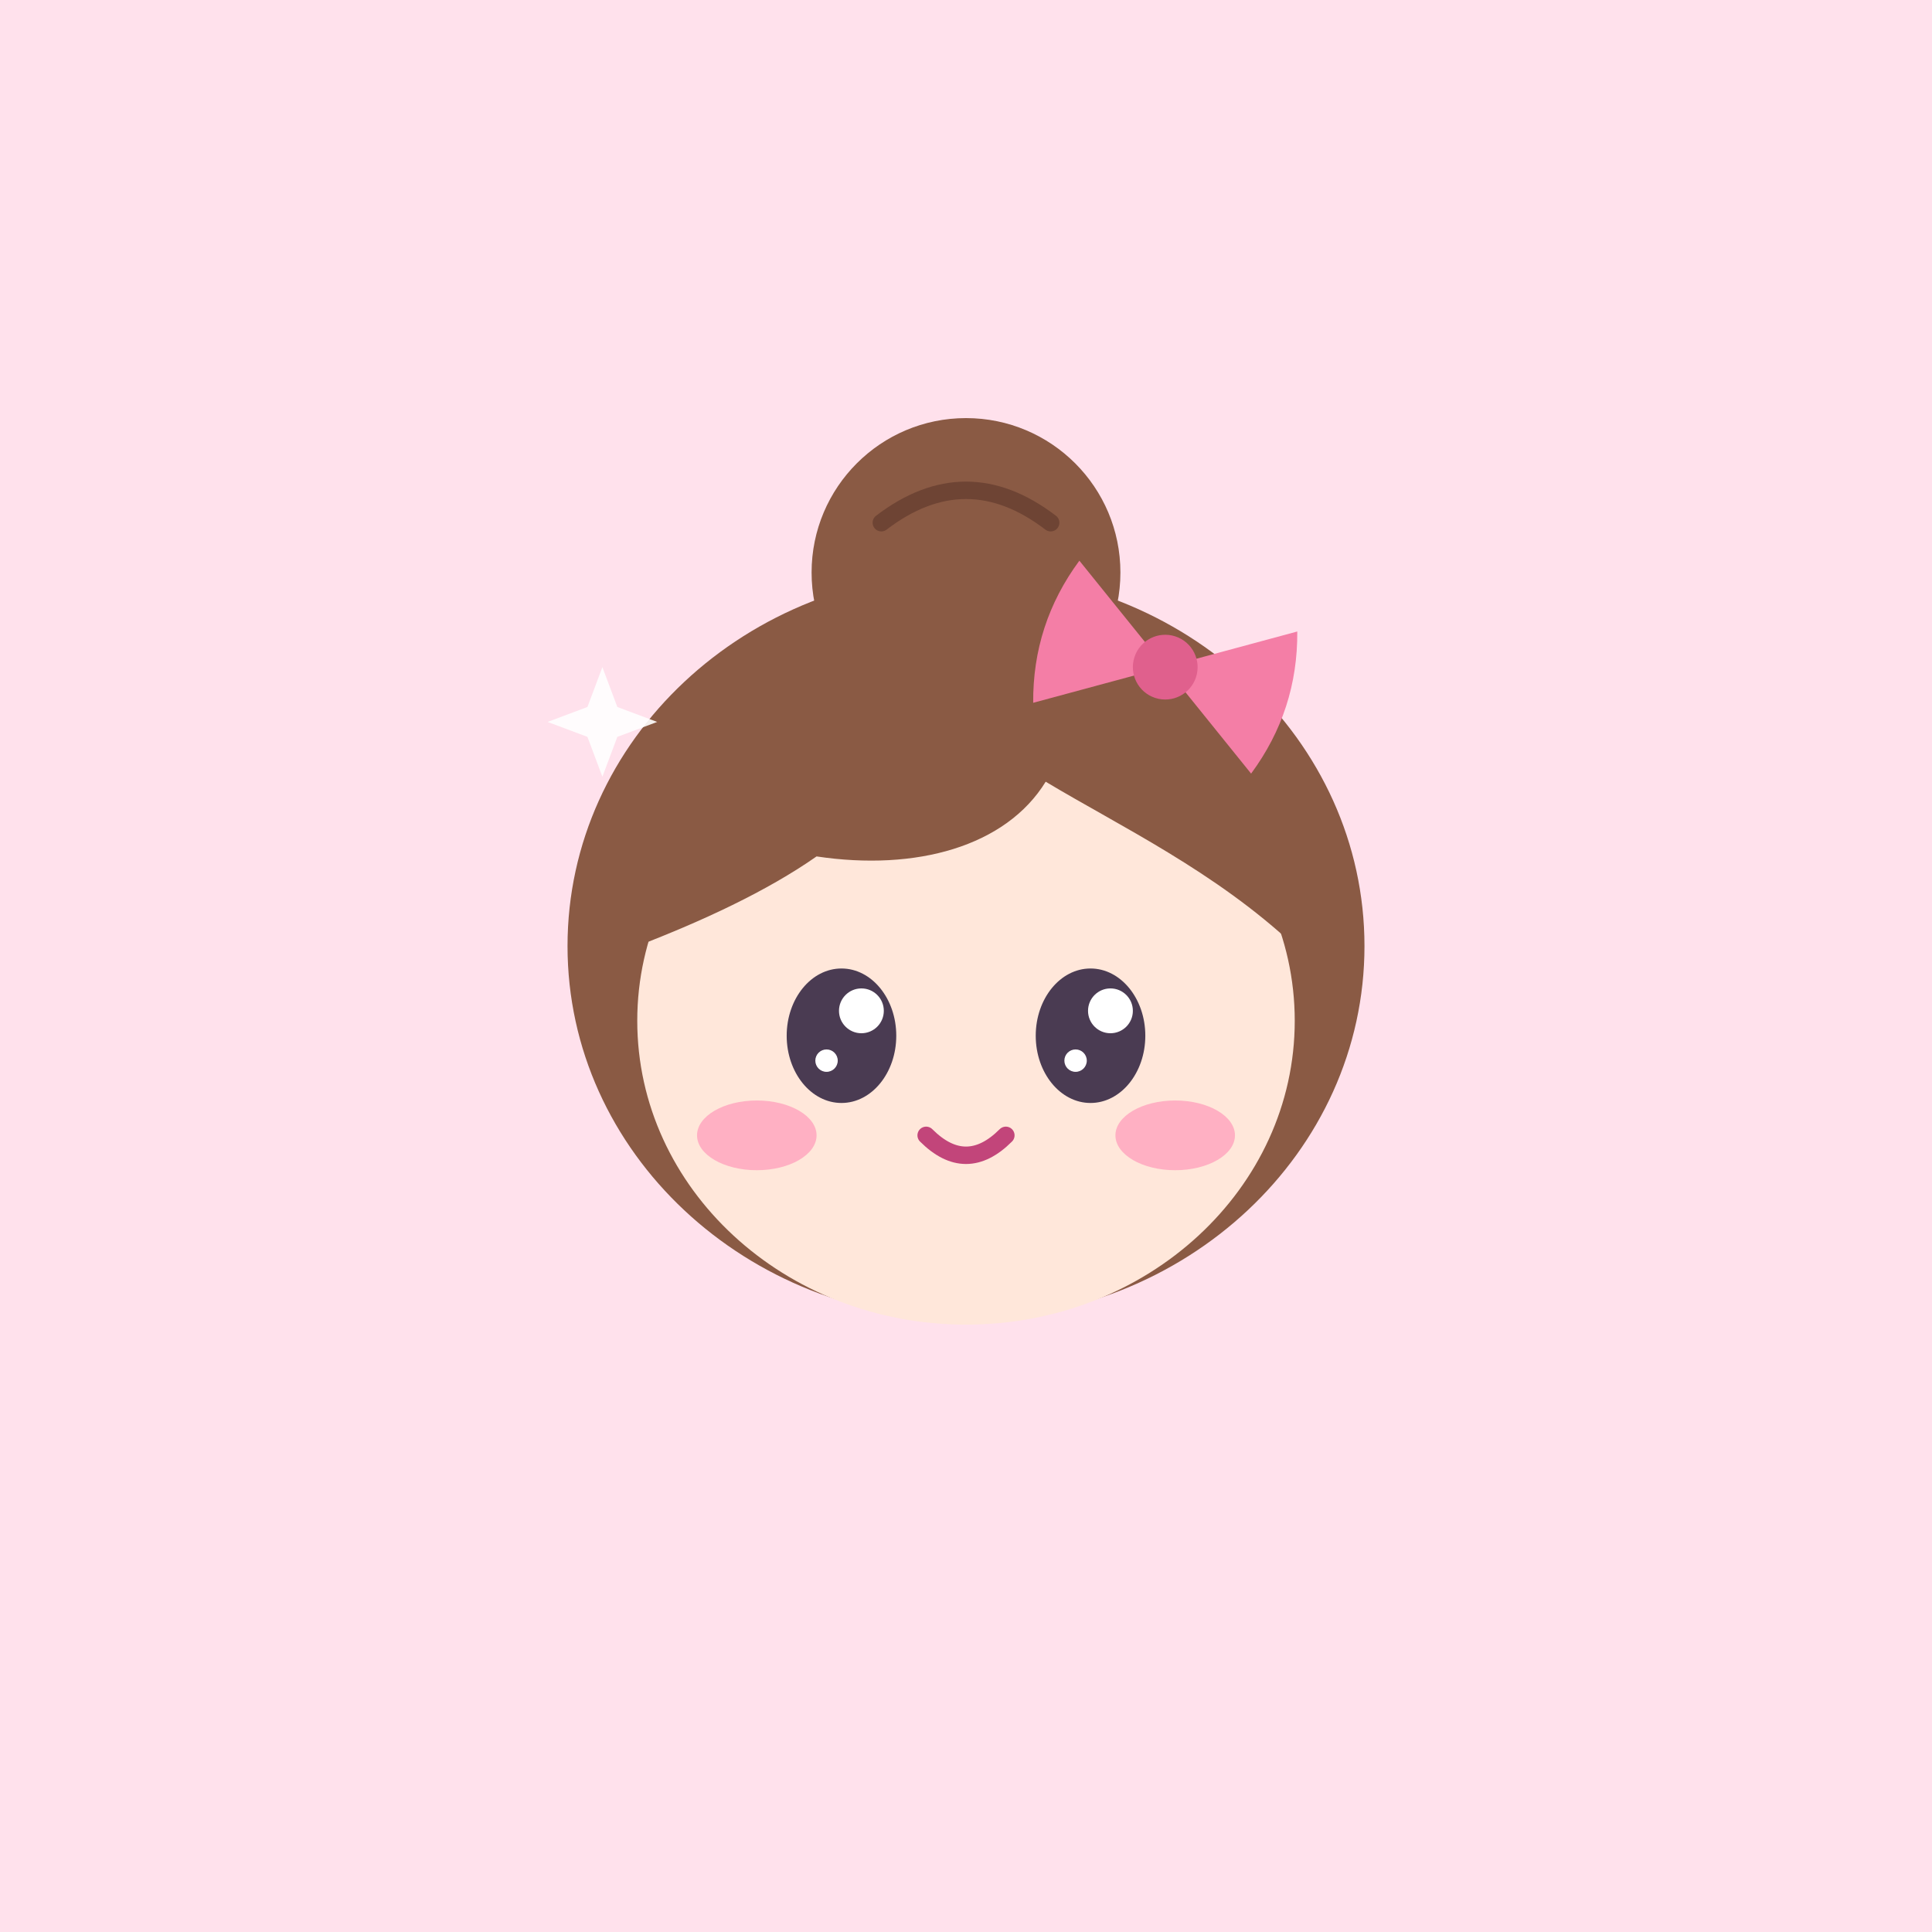
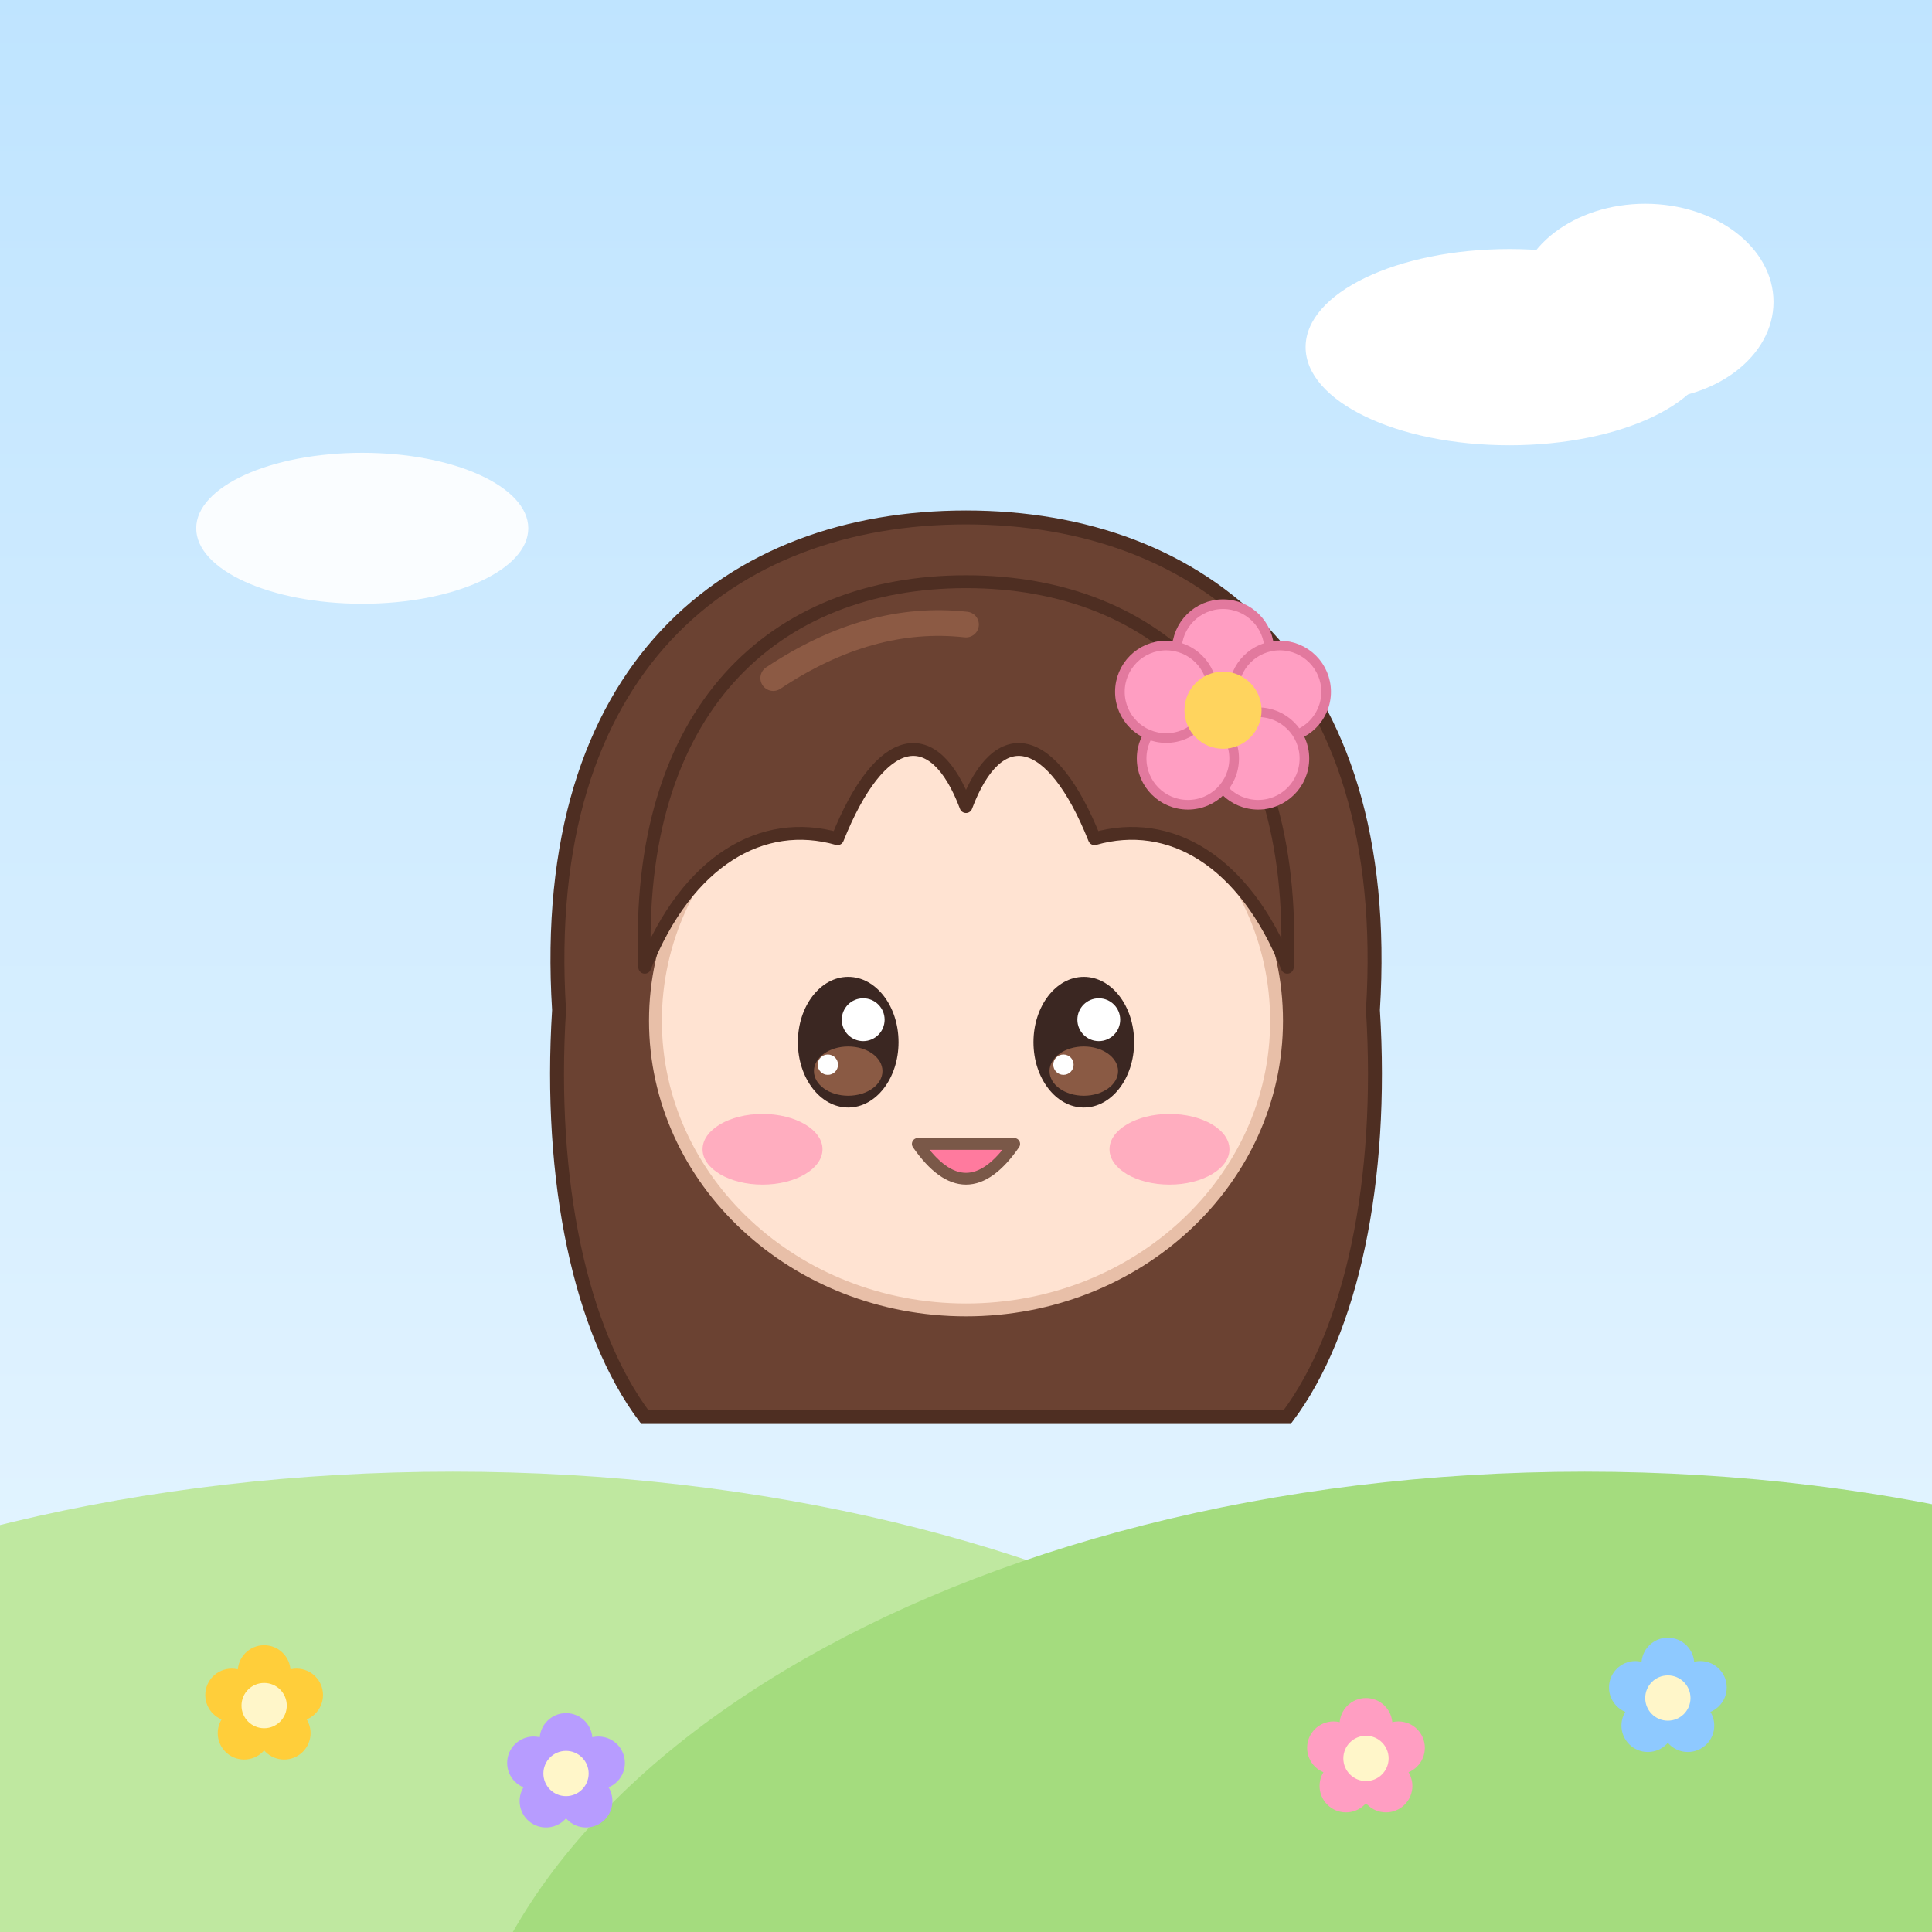
<svg xmlns="http://www.w3.org/2000/svg" viewBox="0 0 512 512">
-   <rect width="512" height="512" fill="#FFE1EC" />
-   <g transform="translate(256 256) scale(0.66) translate(-256 -270)">
-     <circle cx="256" cy="112" r="62" fill="#8A5A44" />
-     <path d="M222 92 q34 -26 68 0" stroke="#6E4434" stroke-width="7" fill="none" stroke-linecap="round" />
-     <ellipse cx="256" cy="262" rx="160" ry="150" fill="#8A5A44" />
-     <ellipse cx="256" cy="292" rx="132" ry="122" fill="#FFE7DA" />
-     <path d="M124 262 C130 168 190 136 256 136 C322 136 382 168 388 262 C356 232 318 214 288 196 C272 222 236 232 196 226 C176 240 150 252 124 262 Z" fill="#8A5A44" />
-     <g transform="translate(336 150) rotate(18)">
-       <path d="M0 0 L-46 -30 Q-56 0 -46 30 Z" fill="#F47EA6" />
-       <path d="M0 0 L46 -30 Q56 0 46 30 Z" fill="#F47EA6" />
-       <circle r="13" fill="#E0608D" />
-     </g>
-     <g fill="#4A3B52">
-       <ellipse cx="206" cy="298" rx="22" ry="27" />
-       <ellipse cx="306" cy="298" rx="22" ry="27" />
-     </g>
-     <g fill="#fff">
-       <circle cx="214" cy="288" r="9" />
-       <circle cx="200" cy="308" r="4.5" />
-       <circle cx="314" cy="288" r="9" />
-       <circle cx="300" cy="308" r="4.5" />
-     </g>
-     <ellipse cx="172" cy="338" rx="24" ry="14" fill="#FF9EBB" opacity=".75" />
-     <ellipse cx="340" cy="338" rx="24" ry="14" fill="#FF9EBB" opacity=".75" />
-     <path d="M240 338 q16 16 32 0" stroke="#C2457A" stroke-width="7" fill="none" stroke-linecap="round" />
-     <path d="M110 150 l6 16 16 6 -16 6 -6 16 -6 -16 -16 -6 16 -6z" fill="#FFF" opacity=".9" />
+   <defs>
+     <linearGradient id="sky" x1="0" y1="0" x2="0" y2="1">
+       <stop offset="0" stop-color="#BFE4FF" />
+       <stop offset="1" stop-color="#EAF7FF" />
+     </linearGradient>
+     <clipPath id="c">
+       <rect width="512" height="512" rx="0" />
+     </clipPath>
+   </defs>
+   <g clip-path="url(#c)">
+     <rect width="512" height="512" fill="url(#sky)" />
+     <ellipse cx="400" cy="92" rx="54" ry="26" fill="#fff" />
+     <ellipse cx="436" cy="80" rx="34" ry="26" fill="#fff" />
+     <ellipse cx="96" cy="140" rx="44" ry="20" fill="#fff" opacity=".9" />
+     <ellipse cx="120" cy="560" rx="300" ry="170" fill="#BFE8A0" />
+     <ellipse cx="420" cy="570" rx="300" ry="180" fill="#A4DC7E" />
+     <circle cx="70.0" cy="443.0" r="7" fill="#FFCE3A" />
+     <circle cx="78.6" cy="449.2" r="7" fill="#FFCE3A" />
+     <circle cx="75.3" cy="459.3" r="7" fill="#FFCE3A" />
+     <circle cx="64.7" cy="459.3" r="7" fill="#FFCE3A" />
+     <circle cx="61.4" cy="449.2" r="7" fill="#FFCE3A" />
+     <circle cx="70" cy="452" r="6" fill="#FFF6C9" />
+     <circle cx="150.0" cy="461.0" r="7" fill="#B79CFF" />
+     <circle cx="158.6" cy="467.2" r="7" fill="#B79CFF" />
+     <circle cx="155.3" cy="477.3" r="7" fill="#B79CFF" />
+     <circle cx="144.7" cy="477.3" r="7" fill="#B79CFF" />
+     <circle cx="141.4" cy="467.2" r="7" fill="#B79CFF" />
+     <circle cx="150" cy="470" r="6" fill="#FFF6C9" />
+     <circle cx="362.0" cy="457.0" r="7" fill="#FF9EC2" />
+     <circle cx="370.6" cy="463.2" r="7" fill="#FF9EC2" />
+     <circle cx="367.3" cy="473.3" r="7" fill="#FF9EC2" />
+     <circle cx="356.7" cy="473.3" r="7" fill="#FF9EC2" />
+     <circle cx="353.4" cy="463.2" r="7" fill="#FF9EC2" />
+     <circle cx="362" cy="466" r="6" fill="#FFF6C9" />
+     <circle cx="442.0" cy="441.0" r="7" fill="#8EC9FF" />
+     <circle cx="450.6" cy="447.2" r="7" fill="#8EC9FF" />
+     <circle cx="447.3" cy="457.3" r="7" fill="#8EC9FF" />
+     <circle cx="436.7" cy="457.3" r="7" fill="#8EC9FF" />
+     <circle cx="433.4" cy="447.2" r="7" fill="#8EC9FF" />
+     <circle cx="442" cy="450" r="6" fill="#FFF6C9" />
+   </g>
+   <g transform="translate(256 262) scale(2.838) translate(-60 -56)">
+     <path d="M22 58 C20 26 38 12 60 12 C82 12 100 26 98 58 C99 74 96 88 90 96 L30 96 C24 88 21 74 22 58Z" fill="#6B4232" stroke="#4E2E22" stroke-width="1.3" />
+     <ellipse cx="60" cy="59" rx="29" ry="27" fill="#FFE3D2" stroke="#E8BFA8" stroke-width="1.2" />
+     <ellipse cx="49" cy="61" rx="4.7" ry="6.1" fill="#3B2722" />
+     <ellipse cx="71" cy="61" rx="4.7" ry="6.1" fill="#3B2722" />
+     <ellipse cx="49" cy="63.7" rx="3.2" ry="2.3" fill="#8A5A44" />
+     <ellipse cx="71" cy="63.7" rx="3.2" ry="2.3" fill="#8A5A44" />
+     <circle cx="50.4" cy="58.9" r="2" fill="#fff" />
+     <circle cx="72.4" cy="58.9" r="2" fill="#fff" />
+     <circle cx="47.1" cy="63.1" r="0.95" fill="#fff" />
+     <circle cx="69.1" cy="63.1" r="0.95" fill="#fff" />
+     <ellipse cx="41" cy="71" rx="5.6" ry="3.3" fill="#FFA3BC" opacity=".85" />
+     <ellipse cx="79" cy="71" rx="5.6" ry="3.3" fill="#FFA3BC" opacity=".85" />
+     <path d="M55.5 70.5 Q60 77 64.5 70.5Z" fill="#FF7A9E" stroke="#7A5848" stroke-width="1.1" stroke-linejoin="round" />
+     <path d="M30 54 C29 30 42 18 60 18 C78 18 91 30 90 54 C86 44 79 40 72 42 C68 32 63 31 60 39 C57 31 52 32 48 42 C41 40 34 44 30 54Z" fill="#6B4232" stroke="#4E2E22" stroke-width="1.2" stroke-linejoin="round" />
+     <path d="M42 27 Q51 21 60 22" stroke="#8C5A44" stroke-width="2.4" fill="none" stroke-linecap="round" />
+     <circle cx="84.00" cy="24.42" r="4.32" fill="#FF9EC2" stroke="#E2799E" stroke-width="0.9" />
+     <circle cx="89.31" cy="28.28" r="4.32" fill="#FF9EC2" stroke="#E2799E" stroke-width="0.9" />
+     <circle cx="87.28" cy="34.51" r="4.32" fill="#FF9EC2" stroke="#E2799E" stroke-width="0.9" />
+     <circle cx="80.72" cy="34.51" r="4.32" fill="#FF9EC2" stroke="#E2799E" stroke-width="0.9" />
+     <circle cx="78.69" cy="28.28" r="4.32" fill="#FF9EC2" stroke="#E2799E" stroke-width="0.9" />
+     <circle cx="84" cy="30" r="3.60" fill="#FFD45E" />
  </g>
</svg>
